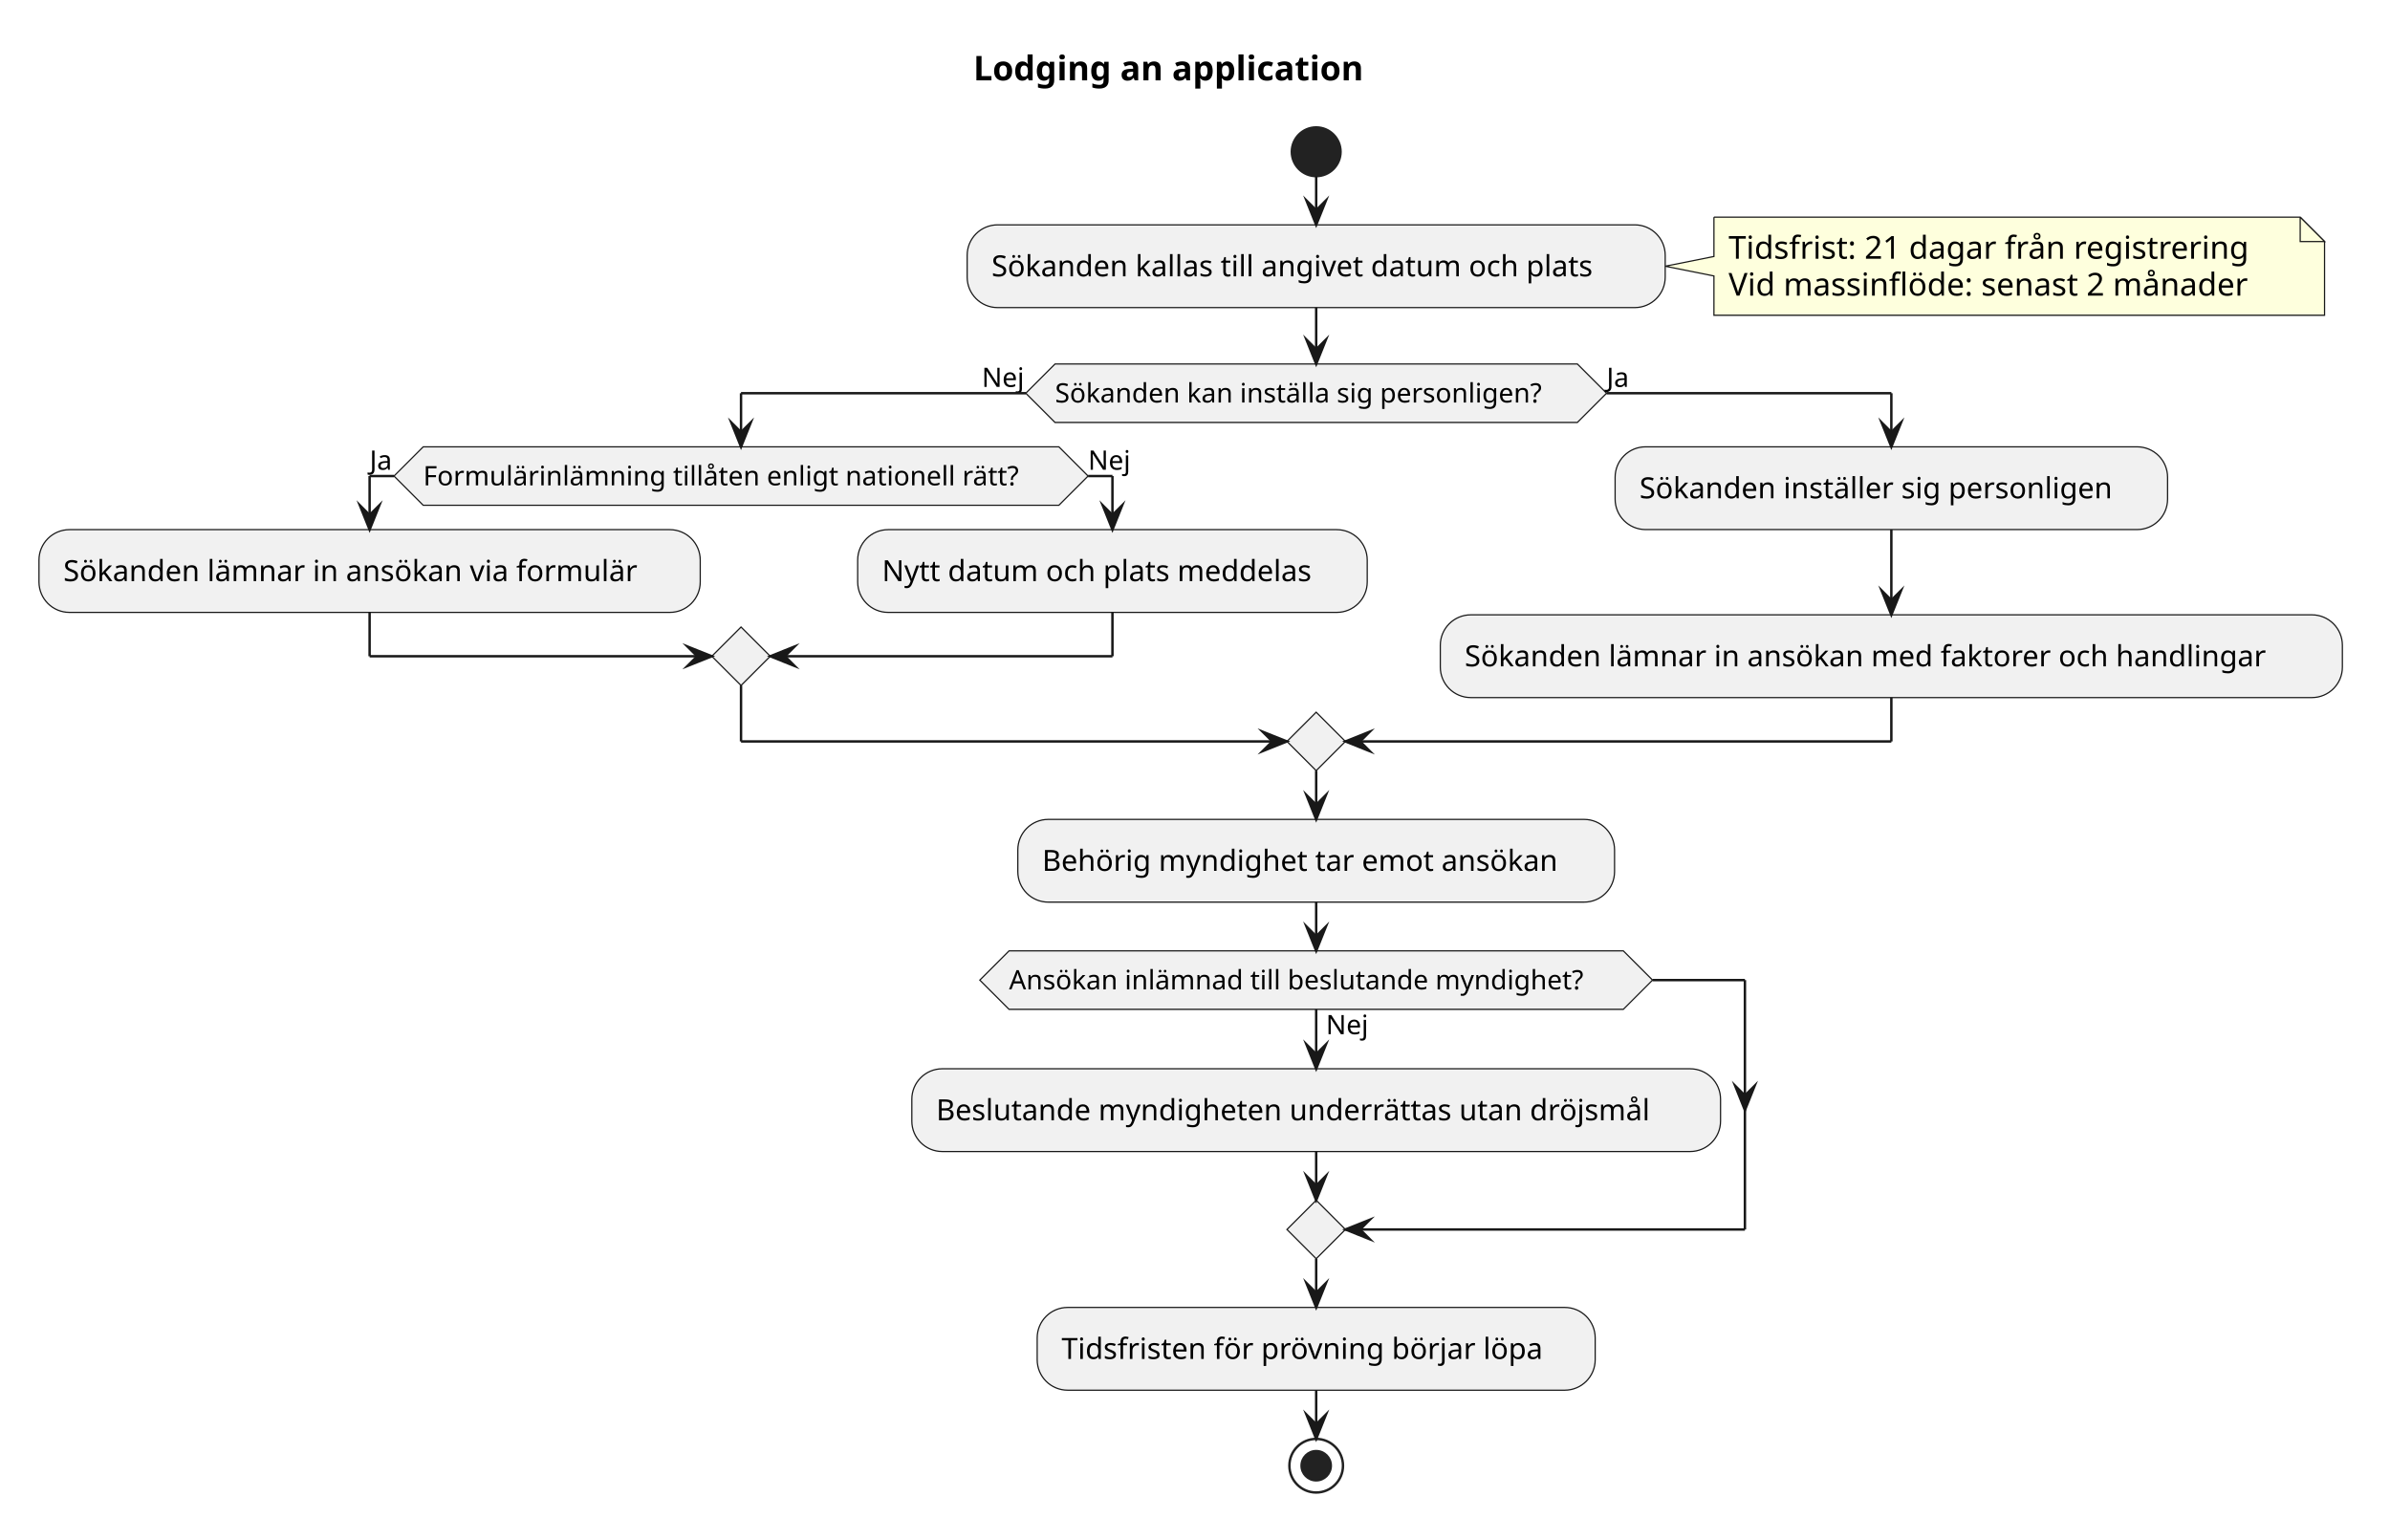
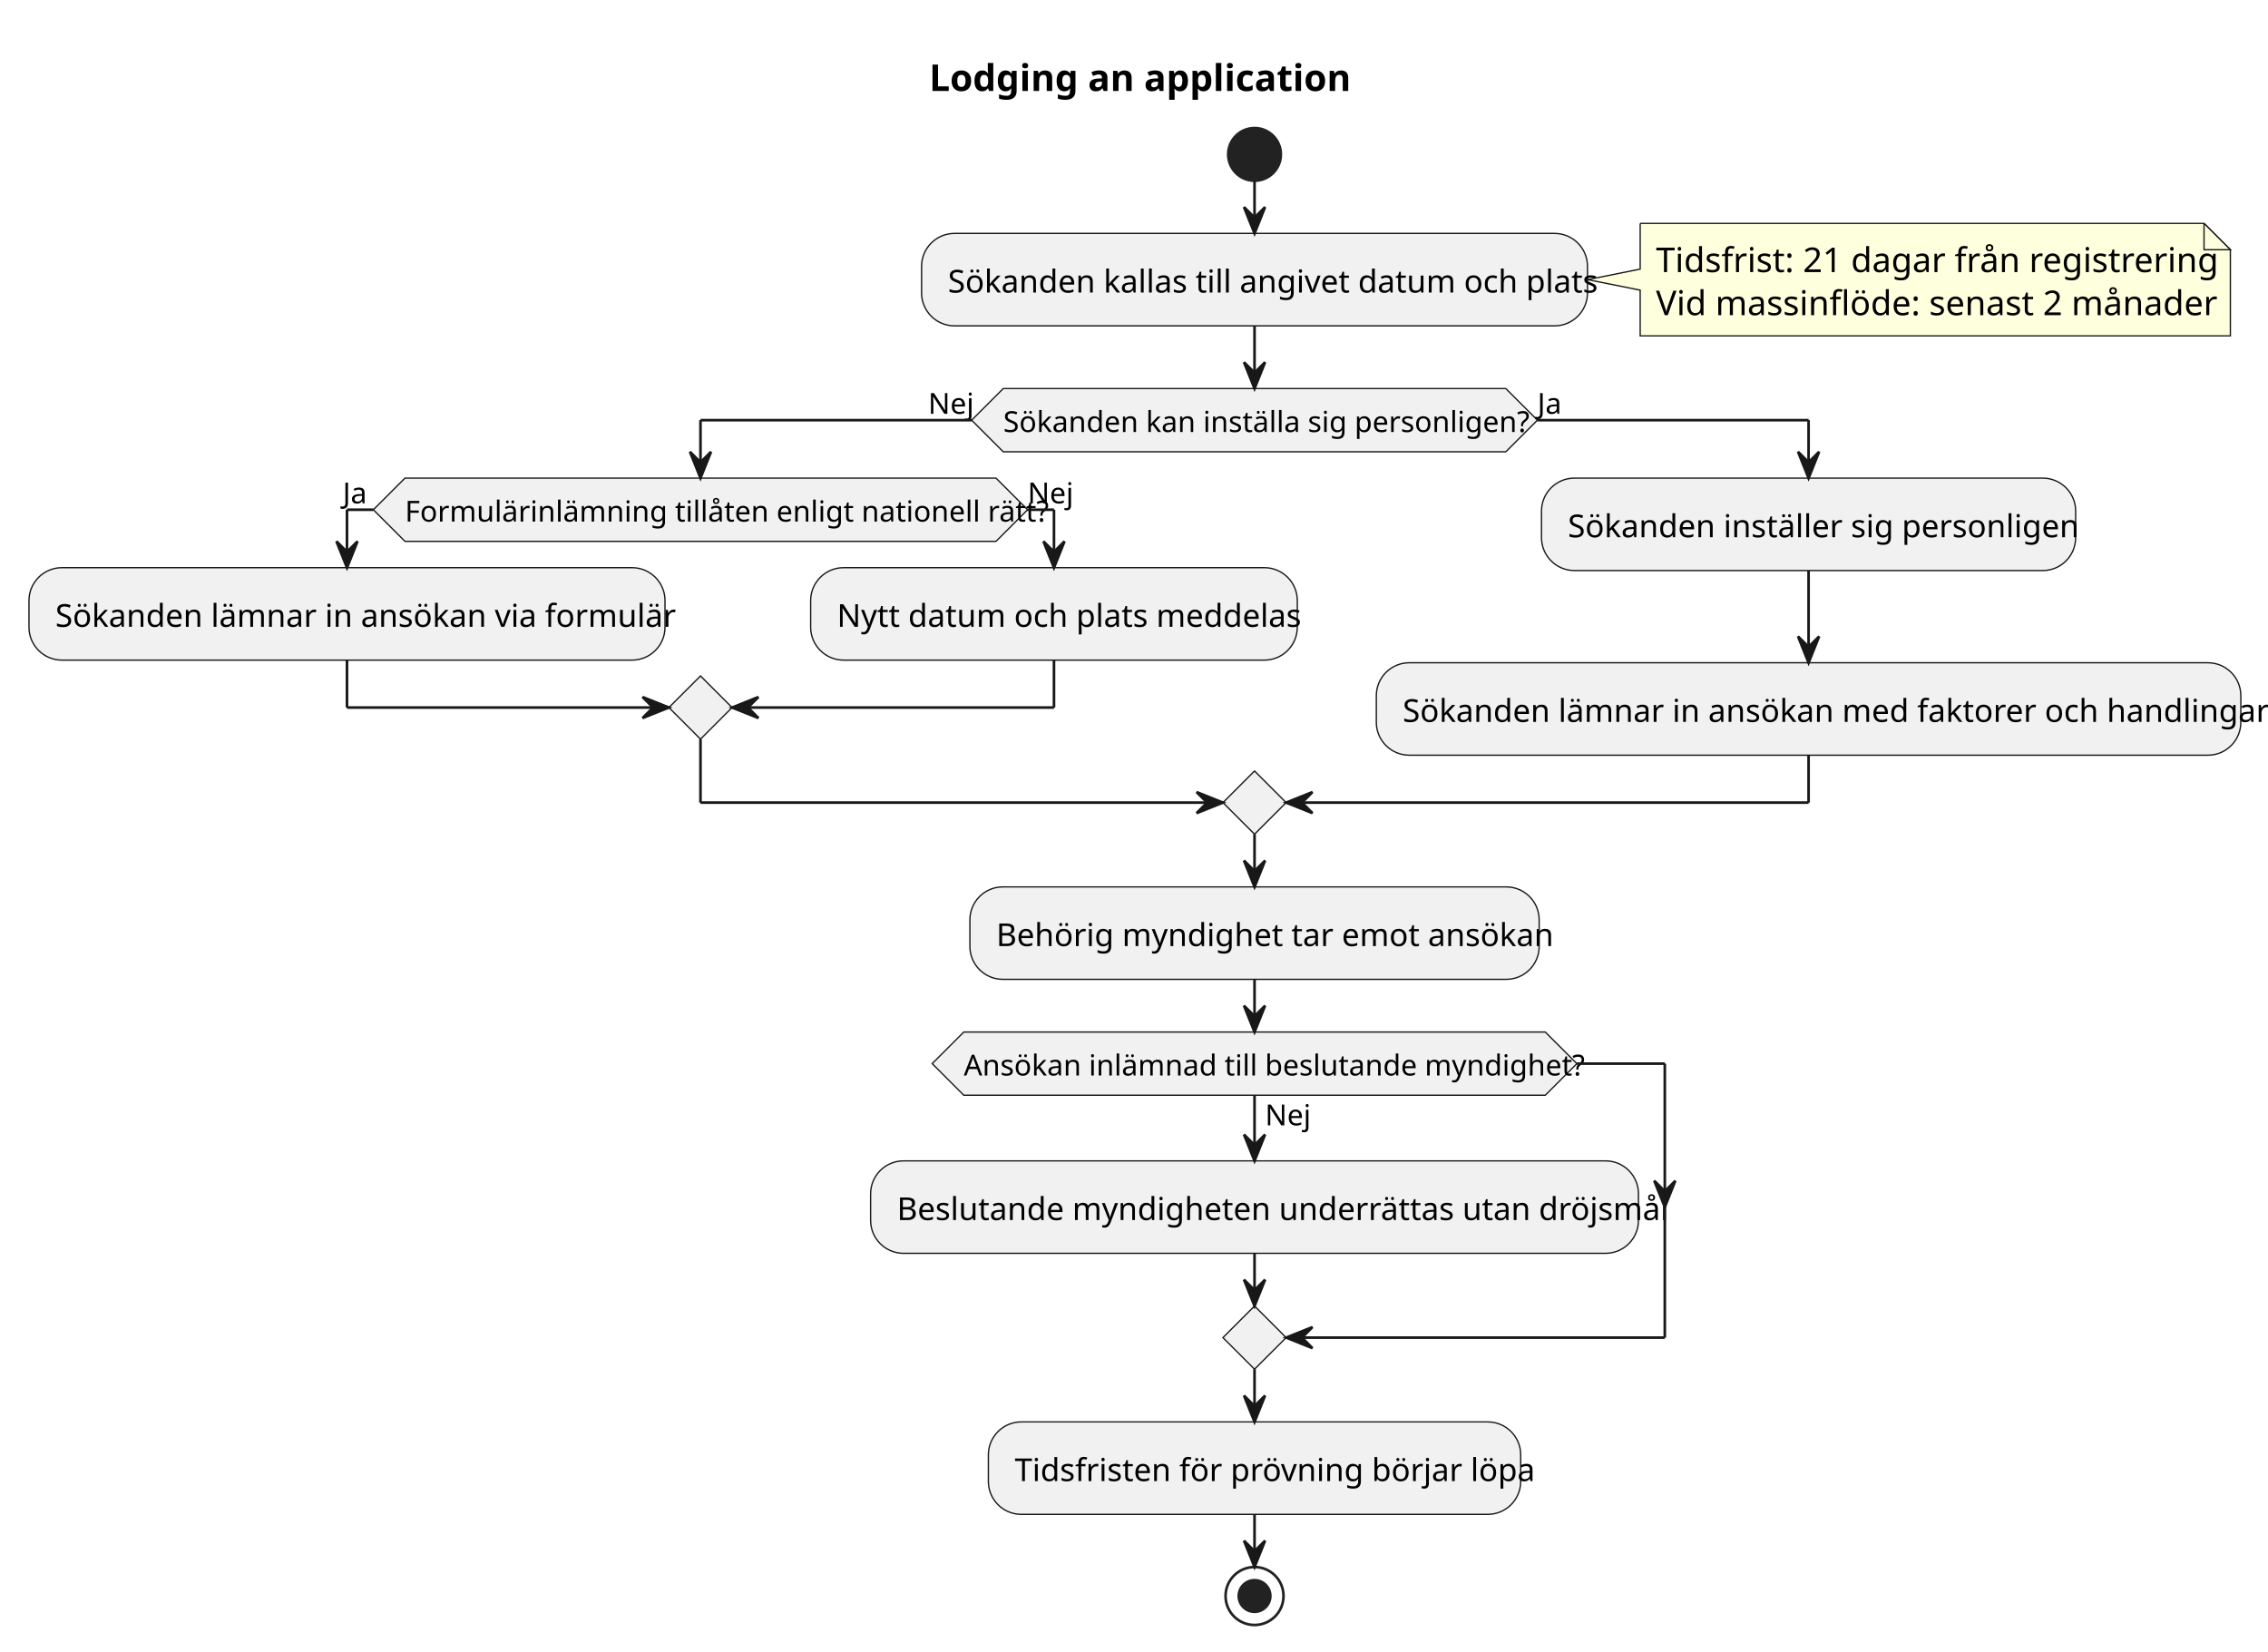
- <svg xmlns="http://www.w3.org/2000/svg" contentStyleType="text/css" data-diagram-type="ACTIVITY" height="632px" preserveAspectRatio="none" style="width:981px;height:632px;background:#FFFFFF;" version="1.1" viewBox="0 0 981 632" width="981px" zoomAndPan="magnify">
+ <svg xmlns="http://www.w3.org/2000/svg" contentStyleType="text/css" data-diagram-type="ACTIVITY" height="627px" preserveAspectRatio="none" style="width:861px;height:627px;background:#FFFFFF;" version="1.1" viewBox="0 0 861 627" width="861px" zoomAndPan="magnify">
  <defs />
  <g>
    <g class="title" data-source-line="17">
-       <text fill="#000000" font-family="sans-serif" font-size="14" font-weight="700" lengthAdjust="spacing" textLength="180.441" x="399.506" y="32.995">Lodging an application</text>
+       <text fill="#000000" font-family="sans-serif" font-size="14" font-weight="bold" lengthAdjust="spacing" textLength="153.214" x="352.736" y="34.533">Lodging an application</text>
    </g>
-     <ellipse cx="540.243" cy="62.297" fill="#222222" rx="10" ry="10" style="stroke:#222222;stroke-width:1;" />
-     <path d="M703.503,89.148 L703.503,105.281 L683.503,109.281 L703.503,113.281 L703.503,129.414 A0,0 0 0 0 703.503,129.414 L954.136,129.414 A0,0 0 0 0 954.136,129.414 L954.136,99.148 L944.136,89.148 L703.503,89.148 A0,0 0 0 0 703.503,89.148" fill="#FEFFDD" style="stroke:#181818;stroke-width:0.5;" />
-     <path d="M944.136,89.148 L944.136,99.148 L954.136,99.148 L944.136,89.148" fill="#FEFFDD" style="stroke:#181818;stroke-width:0.5;" />
-     <text fill="#000000" font-family="sans-serif" font-size="13" lengthAdjust="spacing" textLength="229.208" x="709.503" y="106.215">Tidsfrist: 21 dagar från registrering</text>
-     <text fill="#000000" font-family="sans-serif" font-size="13" lengthAdjust="spacing" textLength="229.633" x="709.503" y="121.348">Vid massinflöde: senast 2 månader</text>
-     <rect fill="#F1F1F1" height="33.969" rx="12.5" ry="12.5" style="stroke:#181818;stroke-width:0.5;" width="286.519" x="396.983" y="92.297" />
-     <text fill="#000000" font-family="sans-serif" font-size="12" lengthAdjust="spacing" textLength="266.519" x="406.983" y="113.436">Sökanden kallas till angivet datum och plats</text>
-     <polygon fill="#F1F1F1" points="433.044,149.414,647.442,149.414,659.442,161.414,647.442,173.414,433.044,173.414,421.044,161.414,433.044,149.414" style="stroke:#181818;stroke-width:0.5;stroke-linejoin:miter;stroke-miterlimit:10;" />
-     <text fill="#000000" font-family="sans-serif" font-size="11" lengthAdjust="spacing" textLength="214.398" x="433.044" y="165.222">Sökanden kan inställa sig personligen?</text>
-     <text fill="#000000" font-family="sans-serif" font-size="11" lengthAdjust="spacing" textLength="18.052" x="402.992" y="158.82">Nej</text>
-     <text fill="#000000" font-family="sans-serif" font-size="11" lengthAdjust="spacing" textLength="9.985" x="659.442" y="158.82">Ja</text>
-     <polygon fill="#F1F1F1" points="173.71,183.414,434.616,183.414,446.616,195.414,434.616,207.414,173.71,207.414,161.71,195.414,173.71,183.414" style="stroke:#181818;stroke-width:0.5;stroke-linejoin:miter;stroke-miterlimit:10;" />
-     <text fill="#000000" font-family="sans-serif" font-size="11" lengthAdjust="spacing" textLength="260.906" x="173.71" y="199.222">Formulärinlämning tillåten enligt nationell rätt?</text>
-     <text fill="#000000" font-family="sans-serif" font-size="11" lengthAdjust="spacing" textLength="9.985" x="151.725" y="192.82">Ja</text>
-     <text fill="#000000" font-family="sans-serif" font-size="11" lengthAdjust="spacing" textLength="18.052" x="446.616" y="192.82">Nej</text>
-     <rect fill="#F1F1F1" height="33.969" rx="12.5" ry="12.5" style="stroke:#181818;stroke-width:0.5;" width="271.42" x="16" y="217.414" />
-     <text fill="#000000" font-family="sans-serif" font-size="12" lengthAdjust="spacing" textLength="251.42" x="26" y="238.553">Sökanden lämnar in ansökan via formulär</text>
-     <rect fill="#F1F1F1" height="33.969" rx="12.5" ry="12.5" style="stroke:#181818;stroke-width:0.5;" width="209.152" x="352.04" y="217.414" />
-     <text fill="#000000" font-family="sans-serif" font-size="12" lengthAdjust="spacing" textLength="189.152" x="362.04" y="238.553">Nytt datum och plats meddelas</text>
-     <polygon fill="#F1F1F1" points="304.163,257.383,316.163,269.383,304.163,281.383,292.163,269.383,304.163,257.383" style="stroke:#181818;stroke-width:0.5;stroke-linejoin:miter;stroke-miterlimit:10;" />
-     <rect fill="#F1F1F1" height="33.969" rx="12.5" ry="12.5" style="stroke:#181818;stroke-width:0.5;" width="226.76" x="662.943" y="183.414" />
-     <text fill="#000000" font-family="sans-serif" font-size="12" lengthAdjust="spacing" textLength="206.76" x="672.943" y="204.553">Sökanden inställer sig personligen</text>
-     <rect fill="#F1F1F1" height="33.969" rx="12.5" ry="12.5" style="stroke:#181818;stroke-width:0.5;" width="370.262" x="591.192" y="252.383" />
-     <text fill="#000000" font-family="sans-serif" font-size="12" lengthAdjust="spacing" textLength="350.262" x="601.192" y="273.522">Sökanden lämnar in ansökan med faktorer och handlingar</text>
-     <polygon fill="#F1F1F1" points="540.243,292.352,552.243,304.352,540.243,316.352,528.243,304.352,540.243,292.352" style="stroke:#181818;stroke-width:0.5;stroke-linejoin:miter;stroke-miterlimit:10;" />
-     <rect fill="#F1F1F1" height="33.969" rx="12.5" ry="12.5" style="stroke:#181818;stroke-width:0.5;" width="244.935" x="417.775" y="336.352" />
-     <text fill="#000000" font-family="sans-serif" font-size="12" lengthAdjust="spacing" textLength="224.935" x="427.775" y="357.49">Behörig myndighet tar emot ansökan</text>
-     <rect fill="#F1F1F1" height="33.969" rx="12.5" ry="12.5" style="stroke:#181818;stroke-width:0.5;" width="331.947" x="374.269" y="438.723" />
-     <text fill="#000000" font-family="sans-serif" font-size="12" lengthAdjust="spacing" textLength="311.947" x="384.269" y="459.861">Beslutande myndigheten underrättas utan dröjsmål</text>
-     <polygon fill="#F1F1F1" points="414.175,390.32,666.311,390.32,678.311,402.32,666.311,414.32,414.175,414.32,402.175,402.32,414.175,390.32" style="stroke:#181818;stroke-width:0.5;stroke-linejoin:miter;stroke-miterlimit:10;" />
-     <text fill="#000000" font-family="sans-serif" font-size="11" lengthAdjust="spacing" textLength="18.052" x="544.243" y="424.531">Nej</text>
-     <text fill="#000000" font-family="sans-serif" font-size="11" lengthAdjust="spacing" textLength="252.135" x="414.175" y="406.128">Ansökan inlämnad till beslutande myndighet?</text>
-     <polygon fill="#F1F1F1" points="540.243,492.691,552.243,504.691,540.243,516.691,528.243,504.691,540.243,492.691" style="stroke:#181818;stroke-width:0.5;stroke-linejoin:miter;stroke-miterlimit:10;" />
-     <rect fill="#F1F1F1" height="33.969" rx="12.5" ry="12.5" style="stroke:#181818;stroke-width:0.5;" width="229.045" x="425.721" y="536.691" />
-     <text fill="#000000" font-family="sans-serif" font-size="12" lengthAdjust="spacing" textLength="209.045" x="435.721" y="557.83">Tidsfristen för prövning börjar löpa</text>
-     <ellipse cx="540.243" cy="601.66" fill="none" rx="11" ry="11" style="stroke:#222222;stroke-width:1;" />
-     <ellipse cx="540.243" cy="601.66" fill="#222222" rx="6" ry="6" style="stroke:#222222;stroke-width:1;" />
-     <line style="stroke:#181818;stroke-width:1;" x1="540.243" x2="540.243" y1="72.297" y2="92.297" />
-     <polygon fill="#181818" points="536.243,82.297,540.243,92.297,544.243,82.297,540.243,86.297" style="stroke:#181818;stroke-width:1;stroke-linejoin:miter;stroke-miterlimit:10;" />
-     <line style="stroke:#181818;stroke-width:1;" x1="161.71" x2="151.71" y1="195.414" y2="195.414" />
-     <line style="stroke:#181818;stroke-width:1;" x1="151.71" x2="151.71" y1="195.414" y2="217.414" />
-     <polygon fill="#181818" points="147.71,207.414,151.71,217.414,155.71,207.414,151.71,211.414" style="stroke:#181818;stroke-width:1;stroke-linejoin:miter;stroke-miterlimit:10;" />
-     <line style="stroke:#181818;stroke-width:1;" x1="446.616" x2="456.616" y1="195.414" y2="195.414" />
-     <line style="stroke:#181818;stroke-width:1;" x1="456.616" x2="456.616" y1="195.414" y2="217.414" />
-     <polygon fill="#181818" points="452.616,207.414,456.616,217.414,460.616,207.414,456.616,211.414" style="stroke:#181818;stroke-width:1;stroke-linejoin:miter;stroke-miterlimit:10;" />
-     <line style="stroke:#181818;stroke-width:1;" x1="151.71" x2="151.71" y1="251.383" y2="269.383" />
-     <line style="stroke:#181818;stroke-width:1;" x1="151.71" x2="292.163" y1="269.383" y2="269.383" />
-     <polygon fill="#181818" points="282.163,265.383,292.163,269.383,282.163,273.383,286.163,269.383" style="stroke:#181818;stroke-width:1;stroke-linejoin:miter;stroke-miterlimit:10;" />
-     <line style="stroke:#181818;stroke-width:1;" x1="456.616" x2="456.616" y1="251.383" y2="269.383" />
-     <line style="stroke:#181818;stroke-width:1;" x1="456.616" x2="316.163" y1="269.383" y2="269.383" />
-     <polygon fill="#181818" points="326.163,265.383,316.163,269.383,326.163,273.383,322.163,269.383" style="stroke:#181818;stroke-width:1;stroke-linejoin:miter;stroke-miterlimit:10;" />
-     <line style="stroke:#181818;stroke-width:1;" x1="776.323" x2="776.323" y1="217.383" y2="252.383" />
-     <polygon fill="#181818" points="772.323,242.383,776.323,252.383,780.323,242.383,776.323,246.383" style="stroke:#181818;stroke-width:1;stroke-linejoin:miter;stroke-miterlimit:10;" />
-     <line style="stroke:#181818;stroke-width:1;" x1="421.044" x2="304.163" y1="161.414" y2="161.414" />
-     <line style="stroke:#181818;stroke-width:1;" x1="304.163" x2="304.163" y1="161.414" y2="183.414" />
-     <polygon fill="#181818" points="300.163,173.414,304.163,183.414,308.163,173.414,304.163,177.414" style="stroke:#181818;stroke-width:1;stroke-linejoin:miter;stroke-miterlimit:10;" />
-     <line style="stroke:#181818;stroke-width:1;" x1="659.442" x2="776.323" y1="161.414" y2="161.414" />
-     <line style="stroke:#181818;stroke-width:1;" x1="776.323" x2="776.323" y1="161.414" y2="183.414" />
-     <polygon fill="#181818" points="772.323,173.414,776.323,183.414,780.323,173.414,776.323,177.414" style="stroke:#181818;stroke-width:1;stroke-linejoin:miter;stroke-miterlimit:10;" />
-     <line style="stroke:#181818;stroke-width:1;" x1="304.163" x2="304.163" y1="281.383" y2="304.352" />
-     <line style="stroke:#181818;stroke-width:1;" x1="304.163" x2="528.243" y1="304.352" y2="304.352" />
-     <polygon fill="#181818" points="518.243,300.352,528.243,304.352,518.243,308.352,522.243,304.352" style="stroke:#181818;stroke-width:1;stroke-linejoin:miter;stroke-miterlimit:10;" />
-     <line style="stroke:#181818;stroke-width:1;" x1="776.323" x2="776.323" y1="286.352" y2="304.352" />
-     <line style="stroke:#181818;stroke-width:1;" x1="776.323" x2="552.243" y1="304.352" y2="304.352" />
-     <polygon fill="#181818" points="562.243,300.352,552.243,304.352,562.243,308.352,558.243,304.352" style="stroke:#181818;stroke-width:1;stroke-linejoin:miter;stroke-miterlimit:10;" />
-     <line style="stroke:#181818;stroke-width:1;" x1="540.243" x2="540.243" y1="126.266" y2="149.414" />
-     <polygon fill="#181818" points="536.243,139.414,540.243,149.414,544.243,139.414,540.243,143.414" style="stroke:#181818;stroke-width:1;stroke-linejoin:miter;stroke-miterlimit:10;" />
-     <line style="stroke:#181818;stroke-width:1;" x1="540.243" x2="540.243" y1="316.352" y2="336.352" />
-     <polygon fill="#181818" points="536.243,326.352,540.243,336.352,544.243,326.352,540.243,330.352" style="stroke:#181818;stroke-width:1;stroke-linejoin:miter;stroke-miterlimit:10;" />
-     <line style="stroke:#181818;stroke-width:1;" x1="540.243" x2="540.243" y1="414.32" y2="438.723" />
-     <polygon fill="#181818" points="536.243,428.723,540.243,438.723,544.243,428.723,540.243,432.723" style="stroke:#181818;stroke-width:1;stroke-linejoin:miter;stroke-miterlimit:10;" />
-     <line style="stroke:#181818;stroke-width:1;" x1="678.311" x2="716.217" y1="402.32" y2="402.32" />
-     <polygon fill="#181818" points="712.217,445.707,716.217,455.707,720.217,445.707,716.217,449.707" style="stroke:#181818;stroke-width:1;stroke-linejoin:miter;stroke-miterlimit:10;" />
-     <line style="stroke:#181818;stroke-width:1;" x1="716.217" x2="716.217" y1="402.32" y2="504.691" />
-     <line style="stroke:#181818;stroke-width:1;" x1="716.217" x2="552.243" y1="504.691" y2="504.691" />
-     <polygon fill="#181818" points="562.243,500.691,552.243,504.691,562.243,508.691,558.243,504.691" style="stroke:#181818;stroke-width:1;stroke-linejoin:miter;stroke-miterlimit:10;" />
-     <line style="stroke:#181818;stroke-width:1;" x1="540.243" x2="540.243" y1="472.691" y2="492.691" />
-     <polygon fill="#181818" points="536.243,482.691,540.243,492.691,544.243,482.691,540.243,486.691" style="stroke:#181818;stroke-width:1;stroke-linejoin:miter;stroke-miterlimit:10;" />
-     <line style="stroke:#181818;stroke-width:1;" x1="540.243" x2="540.243" y1="370.32" y2="390.32" />
-     <polygon fill="#181818" points="536.243,380.32,540.243,390.32,544.243,380.32,540.243,384.32" style="stroke:#181818;stroke-width:1;stroke-linejoin:miter;stroke-miterlimit:10;" />
-     <line style="stroke:#181818;stroke-width:1;" x1="540.243" x2="540.243" y1="516.691" y2="536.691" />
-     <polygon fill="#181818" points="536.243,526.691,540.243,536.691,544.243,526.691,540.243,530.691" style="stroke:#181818;stroke-width:1;stroke-linejoin:miter;stroke-miterlimit:10;" />
-     <line style="stroke:#181818;stroke-width:1;" x1="540.243" x2="540.243" y1="570.66" y2="590.66" />
-     <polygon fill="#181818" points="536.243,580.66,540.243,590.66,544.243,580.66,540.243,584.66" style="stroke:#181818;stroke-width:1;stroke-linejoin:miter;stroke-miterlimit:10;" />
+     <ellipse cx="476.258" cy="58.609" fill="#222222" rx="10" ry="10" style="stroke:#222222;stroke-width:1;" />
+     <path d="M622.66,84.805 L622.66,102.156 L602.66,106.156 L622.66,110.156 L622.66,127.508 A0,0 0 0 0 622.66,127.508 L846.715,127.508 A0,0 0 0 0 846.715,127.508 L846.715,94.805 L836.715,84.805 L622.66,84.805 A0,0 0 0 0 622.66,84.805" fill="#FEFFDD" style="stroke:#181818;stroke-width:0.5;" />
+     <path d="M836.715,84.805 L836.715,94.805 L846.715,94.805 L836.715,84.805" fill="#FEFFDD" style="stroke:#181818;stroke-width:0.5;" />
+     <text fill="#000000" font-family="sans-serif" font-size="13" lengthAdjust="spacing" textLength="198.694" x="628.66" y="103.3">Tidsfrist: 21 dagar från registrering</text>
+     <text fill="#000000" font-family="sans-serif" font-size="13" lengthAdjust="spacing" textLength="203.055" x="628.66" y="119.651">Vid massinflöde: senast 2 månader</text>
+     <rect fill="#F1F1F1" height="35.094" rx="12.5" ry="12.5" style="stroke:#181818;stroke-width:0.5;" width="252.805" x="349.855" y="88.609" />
+     <text fill="#000000" font-family="sans-serif" font-size="12" lengthAdjust="spacing" textLength="232.805" x="359.855" y="111.066">Sökanden kallas till angivet datum och plats</text>
+     <polygon fill="#F1F1F1" points="380.859,147.508,571.656,147.508,583.656,159.508,571.656,171.508,380.859,171.508,368.859,159.508,380.859,147.508" style="stroke:#181818;stroke-width:0.5;" />
+     <text fill="#000000" font-family="sans-serif" font-size="11" lengthAdjust="spacing" textLength="190.797" x="380.859" y="164.009">Sökanden kan inställa sig personligen?</text>
+     <text fill="#000000" font-family="sans-serif" font-size="11" lengthAdjust="spacing" textLength="16.505" x="352.353" y="157.091">Nej</text>
+     <text fill="#000000" font-family="sans-serif" font-size="11" lengthAdjust="spacing" textLength="11.618" x="583.656" y="157.091">Ja</text>
+     <polygon fill="#F1F1F1" points="153.727,181.508,378.121,181.508,390.121,193.508,378.121,205.508,153.727,205.508,141.727,193.508,153.727,181.508" style="stroke:#181818;stroke-width:0.5;" />
+     <text fill="#000000" font-family="sans-serif" font-size="11" lengthAdjust="spacing" textLength="224.394" x="153.727" y="198.009">Formulärinlämning tillåten enligt nationell rätt?</text>
+     <text fill="#000000" font-family="sans-serif" font-size="11" lengthAdjust="spacing" textLength="11.618" x="130.11" y="191.091">Ja</text>
+     <text fill="#000000" font-family="sans-serif" font-size="11" lengthAdjust="spacing" textLength="16.505" x="390.121" y="191.091">Nej</text>
+     <rect fill="#F1F1F1" height="35.094" rx="12.5" ry="12.5" style="stroke:#181818;stroke-width:0.5;" width="241.455" x="11" y="215.508" />
+     <text fill="#000000" font-family="sans-serif" font-size="12" lengthAdjust="spacing" textLength="221.455" x="21" y="237.965">Sökanden lämnar in ansökan via formulär</text>
+     <rect fill="#F1F1F1" height="35.094" rx="12.5" ry="12.5" style="stroke:#181818;stroke-width:0.5;" width="184.748" x="307.747" y="215.508" />
+     <text fill="#000000" font-family="sans-serif" font-size="12" lengthAdjust="spacing" textLength="164.748" x="317.747" y="237.965">Nytt datum och plats meddelas</text>
+     <polygon fill="#F1F1F1" points="265.924,256.602,277.924,268.602,265.924,280.602,253.924,268.602,265.924,256.602" style="stroke:#181818;stroke-width:0.5;" />
+     <rect fill="#F1F1F1" height="35.094" rx="12.5" ry="12.5" style="stroke:#181818;stroke-width:0.5;" width="202.783" x="585.199" y="181.508" />
+     <text fill="#000000" font-family="sans-serif" font-size="12" lengthAdjust="spacing" textLength="182.783" x="595.199" y="203.965">Sökanden inställer sig personligen</text>
+     <rect fill="#F1F1F1" height="35.094" rx="12.5" ry="12.5" style="stroke:#181818;stroke-width:0.5;" width="328.191" x="522.495" y="251.602" />
+     <text fill="#000000" font-family="sans-serif" font-size="12" lengthAdjust="spacing" textLength="308.191" x="532.495" y="274.059">Sökanden lämnar in ansökan med faktorer och handlingar</text>
+     <polygon fill="#F1F1F1" points="476.258,292.695,488.258,304.695,476.258,316.695,464.258,304.695,476.258,292.695" style="stroke:#181818;stroke-width:0.5;" />
+     <rect fill="#F1F1F1" height="35.094" rx="12.5" ry="12.5" style="stroke:#181818;stroke-width:0.5;" width="216.113" x="368.201" y="336.695" />
+     <text fill="#000000" font-family="sans-serif" font-size="12" lengthAdjust="spacing" textLength="196.113" x="378.201" y="359.152">Behörig myndighet tar emot ansökan</text>
+     <rect fill="#F1F1F1" height="35.094" rx="12.5" ry="12.5" style="stroke:#181818;stroke-width:0.5;" width="291.5" x="330.508" y="440.707" />
+     <text fill="#000000" font-family="sans-serif" font-size="12" lengthAdjust="spacing" textLength="271.5" x="340.508" y="463.164">Beslutande myndigheten underrättas utan dröjsmål</text>
+     <polygon fill="#F1F1F1" points="365.882,391.789,586.634,391.789,598.634,403.789,586.634,415.789,365.882,415.789,353.882,403.789,365.882,391.789" style="stroke:#181818;stroke-width:0.5;" />
+     <text fill="#000000" font-family="sans-serif" font-size="11" lengthAdjust="spacing" textLength="16.505" x="480.258" y="427.208">Nej</text>
+     <text fill="#000000" font-family="sans-serif" font-size="11" lengthAdjust="spacing" textLength="220.752" x="365.882" y="408.29">Ansökan inlämnad till beslutande myndighet?</text>
+     <polygon fill="#F1F1F1" points="476.258,495.801,488.258,507.801,476.258,519.801,464.258,507.801,476.258,495.801" style="stroke:#181818;stroke-width:0.5;" />
+     <rect fill="#F1F1F1" height="35.094" rx="12.5" ry="12.5" style="stroke:#181818;stroke-width:0.5;" width="202.086" x="375.215" y="539.801" />
+     <text fill="#000000" font-family="sans-serif" font-size="12" lengthAdjust="spacing" textLength="182.086" x="385.215" y="562.258">Tidsfristen för prövning börjar löpa</text>
+     <ellipse cx="476.258" cy="605.894" fill="none" rx="11" ry="11" style="stroke:#222222;stroke-width:1;" />
+     <ellipse cx="476.258" cy="605.894" fill="#222222" rx="6" ry="6" style="stroke:#222222;stroke-width:1;" />
+     <line style="stroke:#181818;stroke-width:1;" x1="476.258" x2="476.258" y1="68.609" y2="88.609" />
+     <polygon fill="#181818" points="472.258,78.609,476.258,88.609,480.258,78.609,476.258,82.609" style="stroke:#181818;stroke-width:1;" />
+     <line style="stroke:#181818;stroke-width:1;" x1="141.727" x2="131.727" y1="193.508" y2="193.508" />
+     <line style="stroke:#181818;stroke-width:1;" x1="131.727" x2="131.727" y1="193.508" y2="215.508" />
+     <polygon fill="#181818" points="127.728,205.508,131.727,215.508,135.727,205.508,131.727,209.508" style="stroke:#181818;stroke-width:1;" />
+     <line style="stroke:#181818;stroke-width:1;" x1="390.121" x2="400.121" y1="193.508" y2="193.508" />
+     <line style="stroke:#181818;stroke-width:1;" x1="400.121" x2="400.121" y1="193.508" y2="215.508" />
+     <polygon fill="#181818" points="396.121,205.508,400.121,215.508,404.121,205.508,400.121,209.508" style="stroke:#181818;stroke-width:1;" />
+     <line style="stroke:#181818;stroke-width:1;" x1="131.727" x2="131.727" y1="250.602" y2="268.602" />
+     <line style="stroke:#181818;stroke-width:1;" x1="131.727" x2="253.924" y1="268.602" y2="268.602" />
+     <polygon fill="#181818" points="243.924,264.602,253.924,268.602,243.924,272.602,247.924,268.602" style="stroke:#181818;stroke-width:1;" />
+     <line style="stroke:#181818;stroke-width:1;" x1="400.121" x2="400.121" y1="250.602" y2="268.602" />
+     <line style="stroke:#181818;stroke-width:1;" x1="400.121" x2="277.924" y1="268.602" y2="268.602" />
+     <polygon fill="#181818" points="287.924,264.602,277.924,268.602,287.924,272.602,283.924,268.602" style="stroke:#181818;stroke-width:1;" />
+     <line style="stroke:#181818;stroke-width:1;" x1="686.591" x2="686.591" y1="216.602" y2="251.602" />
+     <polygon fill="#181818" points="682.591,241.602,686.591,251.602,690.591,241.602,686.591,245.602" style="stroke:#181818;stroke-width:1;" />
+     <line style="stroke:#181818;stroke-width:1;" x1="368.859" x2="265.924" y1="159.508" y2="159.508" />
+     <line style="stroke:#181818;stroke-width:1;" x1="265.924" x2="265.924" y1="159.508" y2="181.508" />
+     <polygon fill="#181818" points="261.924,171.508,265.924,181.508,269.924,171.508,265.924,175.508" style="stroke:#181818;stroke-width:1;" />
+     <line style="stroke:#181818;stroke-width:1;" x1="583.656" x2="686.591" y1="159.508" y2="159.508" />
+     <line style="stroke:#181818;stroke-width:1;" x1="686.591" x2="686.591" y1="159.508" y2="181.508" />
+     <polygon fill="#181818" points="682.591,171.508,686.591,181.508,690.591,171.508,686.591,175.508" style="stroke:#181818;stroke-width:1;" />
+     <line style="stroke:#181818;stroke-width:1;" x1="265.924" x2="265.924" y1="280.602" y2="304.695" />
+     <line style="stroke:#181818;stroke-width:1;" x1="265.924" x2="464.258" y1="304.695" y2="304.695" />
+     <polygon fill="#181818" points="454.258,300.695,464.258,304.695,454.258,308.695,458.258,304.695" style="stroke:#181818;stroke-width:1;" />
+     <line style="stroke:#181818;stroke-width:1;" x1="686.591" x2="686.591" y1="286.695" y2="304.695" />
+     <line style="stroke:#181818;stroke-width:1;" x1="686.591" x2="488.258" y1="304.695" y2="304.695" />
+     <polygon fill="#181818" points="498.258,300.695,488.258,304.695,498.258,308.695,494.258,304.695" style="stroke:#181818;stroke-width:1;" />
+     <line style="stroke:#181818;stroke-width:1;" x1="476.258" x2="476.258" y1="123.703" y2="147.508" />
+     <polygon fill="#181818" points="472.258,137.508,476.258,147.508,480.258,137.508,476.258,141.508" style="stroke:#181818;stroke-width:1;" />
+     <line style="stroke:#181818;stroke-width:1;" x1="476.258" x2="476.258" y1="316.695" y2="336.695" />
+     <polygon fill="#181818" points="472.258,326.695,476.258,336.695,480.258,326.695,476.258,330.695" style="stroke:#181818;stroke-width:1;" />
+     <line style="stroke:#181818;stroke-width:1;" x1="476.258" x2="476.258" y1="415.789" y2="440.707" />
+     <polygon fill="#181818" points="472.258,430.707,476.258,440.707,480.258,430.707,476.258,434.707" style="stroke:#181818;stroke-width:1;" />
+     <line style="stroke:#181818;stroke-width:1;" x1="598.634" x2="632.008" y1="403.789" y2="403.789" />
+     <polygon fill="#181818" points="628.008,448.254,632.008,458.254,636.008,448.254,632.008,452.254" style="stroke:#181818;stroke-width:1;" />
+     <line style="stroke:#181818;stroke-width:1;" x1="632.008" x2="632.008" y1="403.789" y2="507.801" />
+     <line style="stroke:#181818;stroke-width:1;" x1="632.008" x2="488.258" y1="507.801" y2="507.801" />
+     <polygon fill="#181818" points="498.258,503.801,488.258,507.801,498.258,511.801,494.258,507.801" style="stroke:#181818;stroke-width:1;" />
+     <line style="stroke:#181818;stroke-width:1;" x1="476.258" x2="476.258" y1="475.801" y2="495.801" />
+     <polygon fill="#181818" points="472.258,485.801,476.258,495.801,480.258,485.801,476.258,489.801" style="stroke:#181818;stroke-width:1;" />
+     <line style="stroke:#181818;stroke-width:1;" x1="476.258" x2="476.258" y1="371.789" y2="391.789" />
+     <polygon fill="#181818" points="472.258,381.789,476.258,391.789,480.258,381.789,476.258,385.789" style="stroke:#181818;stroke-width:1;" />
+     <line style="stroke:#181818;stroke-width:1;" x1="476.258" x2="476.258" y1="519.801" y2="539.801" />
+     <polygon fill="#181818" points="472.258,529.801,476.258,539.801,480.258,529.801,476.258,533.801" style="stroke:#181818;stroke-width:1;" />
+     <line style="stroke:#181818;stroke-width:1;" x1="476.258" x2="476.258" y1="574.894" y2="594.894" />
+     <polygon fill="#181818" points="472.258,584.894,476.258,594.894,480.258,584.894,476.258,588.894" style="stroke:#181818;stroke-width:1;" />
  </g>
</svg>
